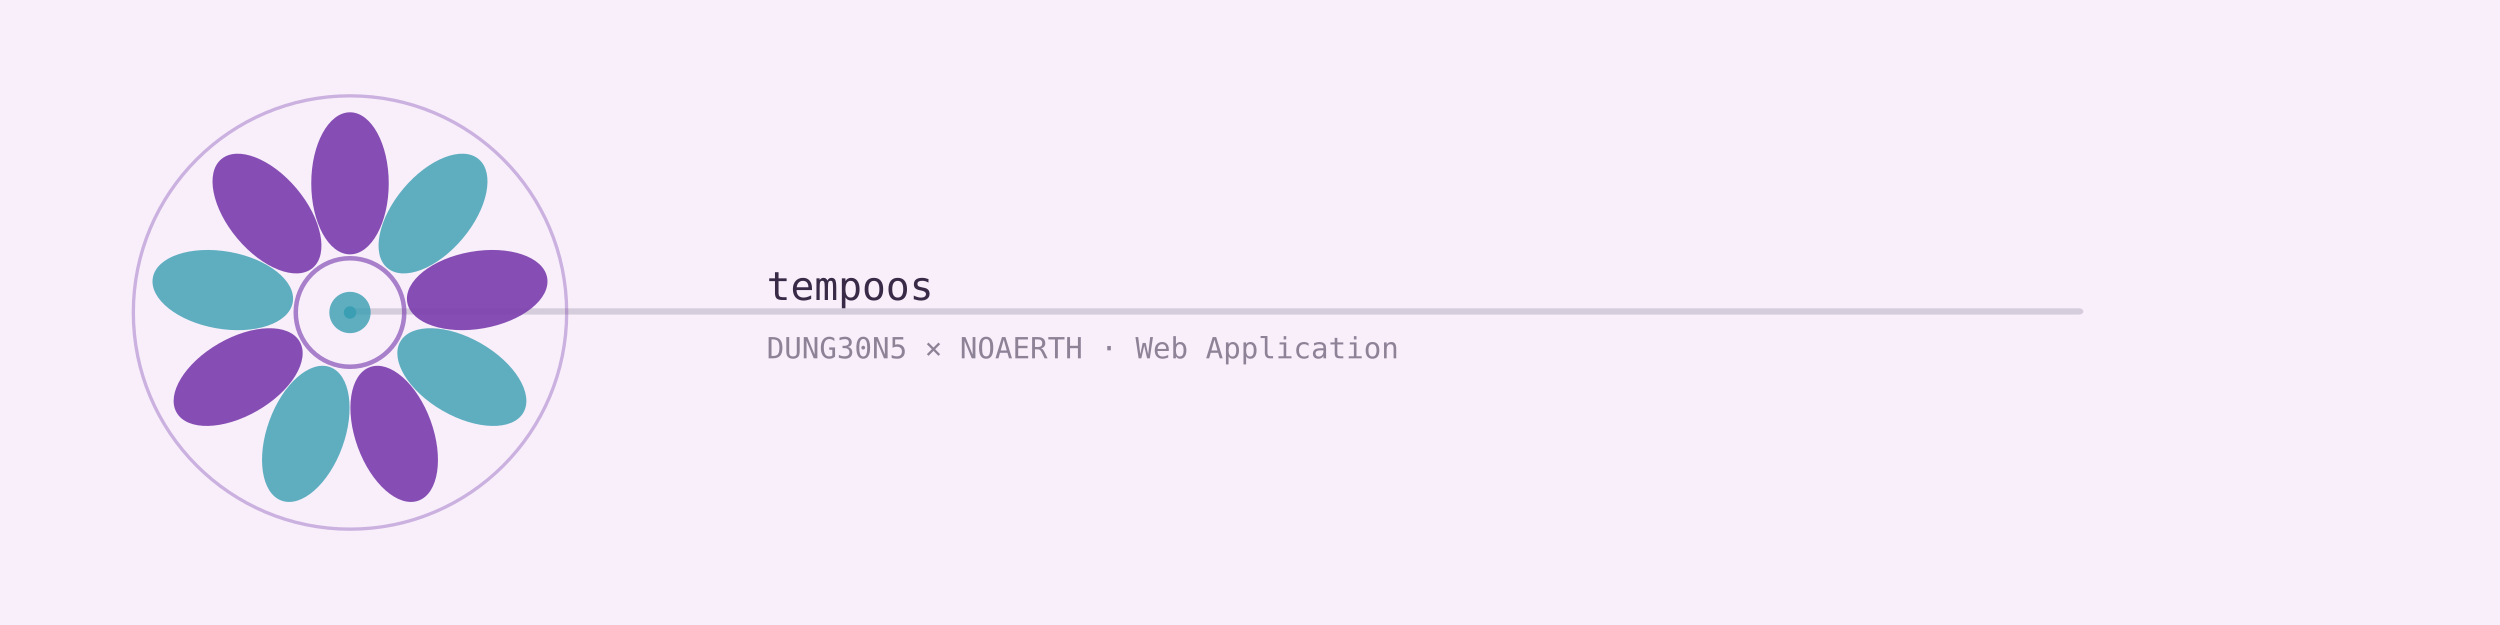
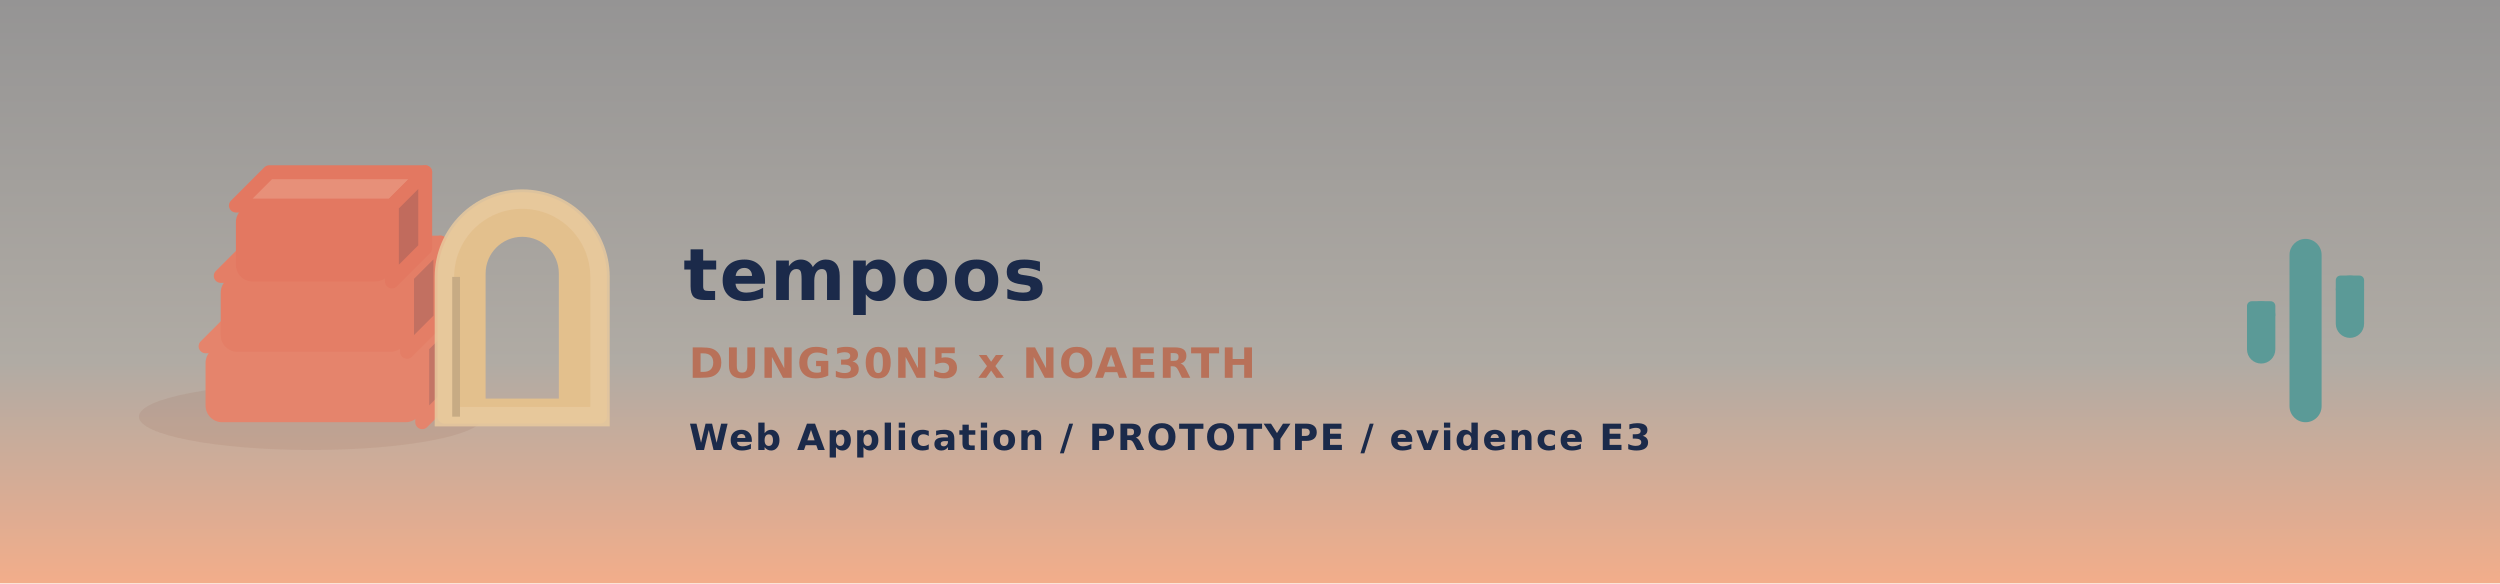
- <svg xmlns="http://www.w3.org/2000/svg" viewBox="0 0 1200 300" width="1200" height="300" role="img" aria-label="tempoos identity object">
-   <rect width="1200" height="300" fill="#f8effb" />
-   <defs>
-     <linearGradient id="gft" x1="0" y1="0" x2="1" y2="1">
-       <stop offset="0%" stop-color="#7a3dac" />
-       <stop offset="100%" stop-color="#389eb2" />
-     </linearGradient>
-   </defs>
-   <rect x="168.00" y="148.00" width="832.00" height="3.00" rx="2.00" fill="rgba(37,22,52,0.160)" opacity="1.00" />
+ <svg xmlns="http://www.w3.org/2000/svg" width="900" height="210" viewBox="0 0 900 210" role="img" aria-label="tempoos - identity object">
+   <linearGradient id="skyf" x1="0" y1="0" x2="0" y2="1">
+     <stop offset="0" stop-color="#959494" />
+     <stop offset="0.62" stop-color="#b0aba4" />
+     <stop offset="1" stop-color="#f3ad8a" />
+   </linearGradient>
+   <rect width="900" height="210" fill="url(#skyf)" />
+   <rect x="0" y="352" width="900" height="-142" fill="#e9cda3" />
+   <rect x="0" y="352" width="900" height="3" fill="#ebd1a9" />
+   <ellipse cx="112" cy="150" rx="62" ry="12" fill="rgba(138,90,68,0.11)" />
  <g>
-     <ellipse cx="168.00" cy="88.00" rx="18.60" ry="34.10" fill="rgba(122,61,172,0.900)" opacity="1.00" transform="rotate(0.0 168.00 88.00)" />
-     <ellipse cx="207.85" cy="102.51" rx="18.60" ry="34.10" fill="rgba(56,158,178,0.800)" opacity="1.00" transform="rotate(40.0 207.85 102.51)" />
-     <ellipse cx="229.06" cy="139.23" rx="18.60" ry="34.10" fill="rgba(122,61,172,0.900)" opacity="1.00" transform="rotate(80.0 229.06 139.23)" />
-     <ellipse cx="221.69" cy="181.00" rx="18.60" ry="34.10" fill="rgba(56,158,178,0.800)" opacity="1.00" transform="rotate(120.0 221.69 181.00)" />
-     <ellipse cx="189.21" cy="208.26" rx="18.60" ry="34.10" fill="rgba(122,61,172,0.900)" opacity="1.00" transform="rotate(160.0 189.21 208.26)" />
-     <ellipse cx="146.79" cy="208.26" rx="18.60" ry="34.10" fill="rgba(56,158,178,0.800)" opacity="1.00" transform="rotate(200.0 146.79 208.26)" />
-     <ellipse cx="114.31" cy="181.00" rx="18.60" ry="34.10" fill="rgba(122,61,172,0.900)" opacity="1.00" transform="rotate(240.0 114.31 181.00)" />
-     <ellipse cx="106.94" cy="139.23" rx="18.60" ry="34.10" fill="rgba(56,158,178,0.800)" opacity="1.00" transform="rotate(280.0 106.94 139.23)" />
-     <ellipse cx="128.15" cy="102.51" rx="18.60" ry="34.10" fill="rgba(122,61,172,0.900)" opacity="1.00" transform="rotate(320.0 128.15 102.51)" />
-     <circle cx="168.00" cy="150.00" r="26.04" fill="none" stroke="rgba(122,61,172,0.900)" stroke-width="2.17" opacity="0.70" />
-     <circle cx="168.00" cy="150.00" r="9.92" fill="rgba(56,158,178,0.800)" opacity="1.00" />
-     <animate attributeName="opacity" values="0.25;1.0;0.25" dur="14.8s" begin="0s" repeatCount="indefinite" />
+     <path d="M74,124.67 L152,124.67 L164,112.67 L86,112.67 Z" fill="#e99a82" stroke="#e5846c" stroke-width="5" stroke-linejoin="round" />
+     <path d="M152,124.67 L164,112.67 L164,140 L152,152 Z" fill="#c37566" stroke="#e5846c" stroke-width="5" stroke-linejoin="round" />
+     <rect x="74" y="124.67" width="78" height="27.33" rx="6" fill="#e5846c" />
+     <path d="M79.46,99.33 L146.54,99.33 L158.54,87.33 L91.46,87.33 Z" fill="#e8957d" stroke="#e47e66" stroke-width="5" stroke-linejoin="round" />
+     <path d="M146.54,99.33 L158.54,87.33 L158.54,114.67 L146.54,126.67 Z" fill="#c27061" stroke="#e47e66" stroke-width="5" stroke-linejoin="round" />
+     <rect x="79.46" y="99.33" width="67.08" height="27.33" rx="6" fill="#e47e66" />
+     <path d="M84.92,74 L141.08,74 L153.08,62 L96.92,62 Z" fill="#e79079" stroke="#e37861" stroke-width="5" stroke-linejoin="round" />
+     <path d="M141.08,74 L153.08,62 L153.08,89.33 L141.08,101.33 Z" fill="#c16b5d" stroke="#e37861" stroke-width="5" stroke-linejoin="round" />
+     <rect x="84.92" y="74" width="56.16" height="27.33" rx="6" fill="#e37861" />
+     <animate attributeName="opacity" values="0.72;1;0.72" dur="6s" begin="0s" repeatCount="indefinite" />
  </g>
-   <g>
-     <ellipse cx="168.00" cy="88.00" rx="18.60" ry="34.10" fill="none" opacity="1.00" transform="rotate(0.0 168.00 88.00)" />
-     <ellipse cx="207.85" cy="102.51" rx="18.60" ry="34.10" fill="none" opacity="1.00" transform="rotate(40.0 207.85 102.51)" />
-     <ellipse cx="229.06" cy="139.23" rx="18.60" ry="34.10" fill="none" opacity="1.00" transform="rotate(80.0 229.06 139.23)" />
-     <ellipse cx="221.69" cy="181.00" rx="18.60" ry="34.10" fill="none" opacity="1.00" transform="rotate(120.0 221.69 181.00)" />
-     <ellipse cx="189.21" cy="208.26" rx="18.60" ry="34.10" fill="none" opacity="1.00" transform="rotate(160.0 189.21 208.26)" />
-     <ellipse cx="146.79" cy="208.26" rx="18.60" ry="34.10" fill="none" opacity="1.00" transform="rotate(200.0 146.79 208.26)" />
-     <ellipse cx="114.31" cy="181.00" rx="18.60" ry="34.10" fill="none" opacity="1.00" transform="rotate(240.0 114.31 181.00)" />
-     <ellipse cx="106.94" cy="139.23" rx="18.60" ry="34.10" fill="none" opacity="1.00" transform="rotate(280.0 106.94 139.23)" />
-     <ellipse cx="128.15" cy="102.51" rx="18.60" ry="34.10" fill="none" opacity="1.00" transform="rotate(320.0 128.15 102.51)" />
-     <circle cx="168.00" cy="150.00" r="26.04" fill="none" stroke="none" stroke-width="2.17" opacity="0.70" />
-     <circle cx="168.00" cy="150.00" r="9.92" fill="none" opacity="1.00" />
-     <animateTransform attributeName="transform" type="rotate" values="0.0 0.00 0.00 360.0 0.00 0.00" dur="29.6s" begin="0s" repeatCount="indefinite" />
-   </g>
-   <g>
-     <circle cx="168.00" cy="150.00" r="104.00" fill="none" stroke="rgba(122,61,172,0.350)" stroke-width="1.60" opacity="1.00" />
-     <animate attributeName="opacity" values="0.25;1.0;0.25" dur="14.8s" begin="0s" repeatCount="indefinite" />
-   </g>
-   <circle cx="168" cy="150" r="3" fill="rgba(56,158,178,0.900)">
-     <animate attributeName="opacity" values="0.35;0.95;0.35" dur="14.8s" begin="0s" repeatCount="indefinite" />
-   </circle>
-   <text x="368" y="144" font-family="ui-monospace,Menlo,monospace" font-size="19" fill="rgba(37,22,52,0.900)">tempoos</text>
-   <text x="368" y="172" font-family="ui-monospace,Menlo,monospace" font-size="14" fill="rgba(37,22,52,0.500)">DUNG30N5 × NOAERTH · Web Application</text>
+   <path d="M160,150 L160,99.68 A28,28 0 0 1 216,99.68 L216,150 Z M172.32,146 L172.32,98.43 A15.68,15.68 0 0 1 203.68,98.43 L203.68,146 Z" fill="#e3c08d" fill-rule="evenodd" stroke="#e3c08d" stroke-width="5" stroke-linejoin="round" />
+   <path d="M160,150 L160,99.68 A28,28 0 0 1 216,99.68 L216,150 Z" fill="none" stroke="#e8c99d" stroke-width="7" stroke-linecap="round" opacity="0.85" />
+   <rect x="162.8" y="99.68" width="2.8" height="50.32" fill="#c7ab84" />
+   <text x="246" y="108" font-family="Verdana,DejaVu Sans,sans-serif" font-size="26" font-weight="700" letter-spacing="0.6" fill="#1b2a4a" text-anchor="start">tempoos</text>
+   <text x="248" y="136" font-family="Verdana,DejaVu Sans,sans-serif" font-size="15" font-weight="700" letter-spacing="0.6" fill="#b87159" text-anchor="start">DUNG30N5 x NOAERTH</text>
+   <text x="248" y="162" font-family="Verdana,DejaVu Sans,sans-serif" font-size="13" font-weight="700" letter-spacing="0.6" fill="#1b2a4a" text-anchor="start">Web Application  /  PROTOTYPE  /  evidence E3</text>
+   <rect x="824.22" y="86" width="11.56" height="66" rx="5.78" fill="#5b9a97" />
+   <rect x="808.92" y="108.44" width="10.2" height="22.44" rx="5.1" fill="#5b9a97" />
+   <rect x="808.92" y="108.44" width="10.2" height="6.6" rx="1.7" fill="#5b9a97" />
+   <rect x="840.88" y="99.2" width="10.2" height="22.44" rx="5.1" fill="#5b9a97" />
+   <rect x="840.88" y="99.2" width="10.2" height="6.6" rx="1.7" fill="#5b9a97" />
</svg>
